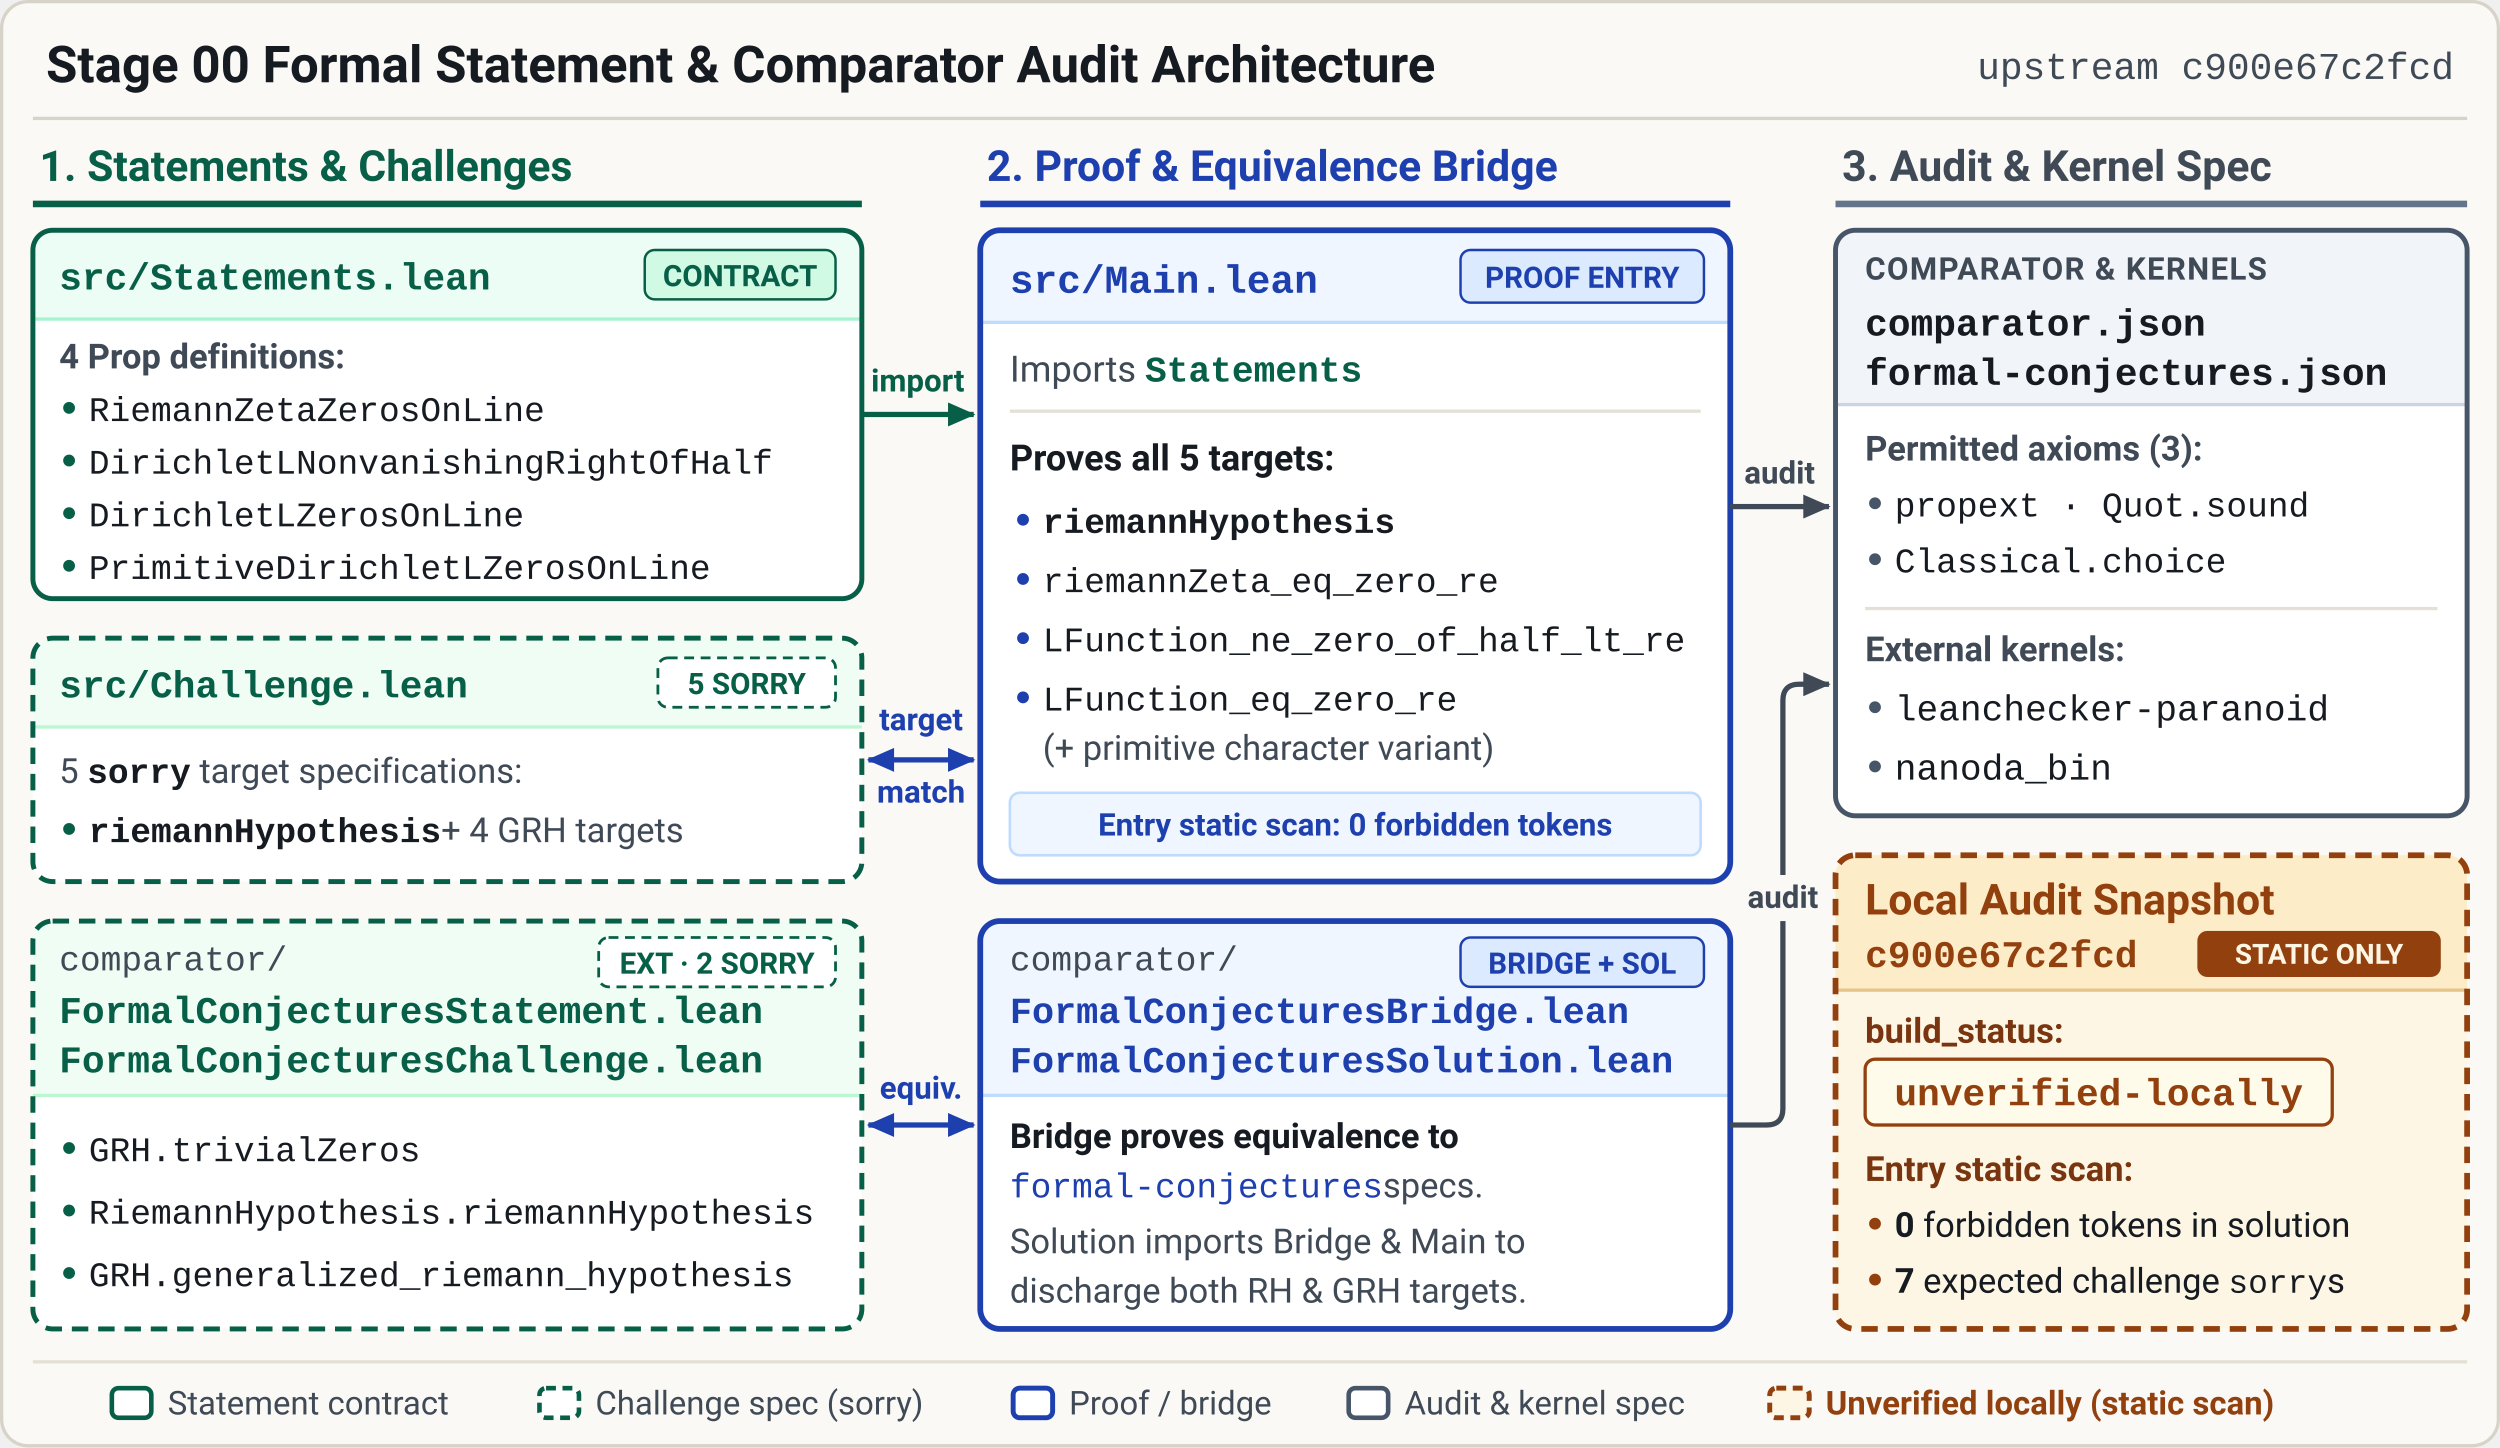
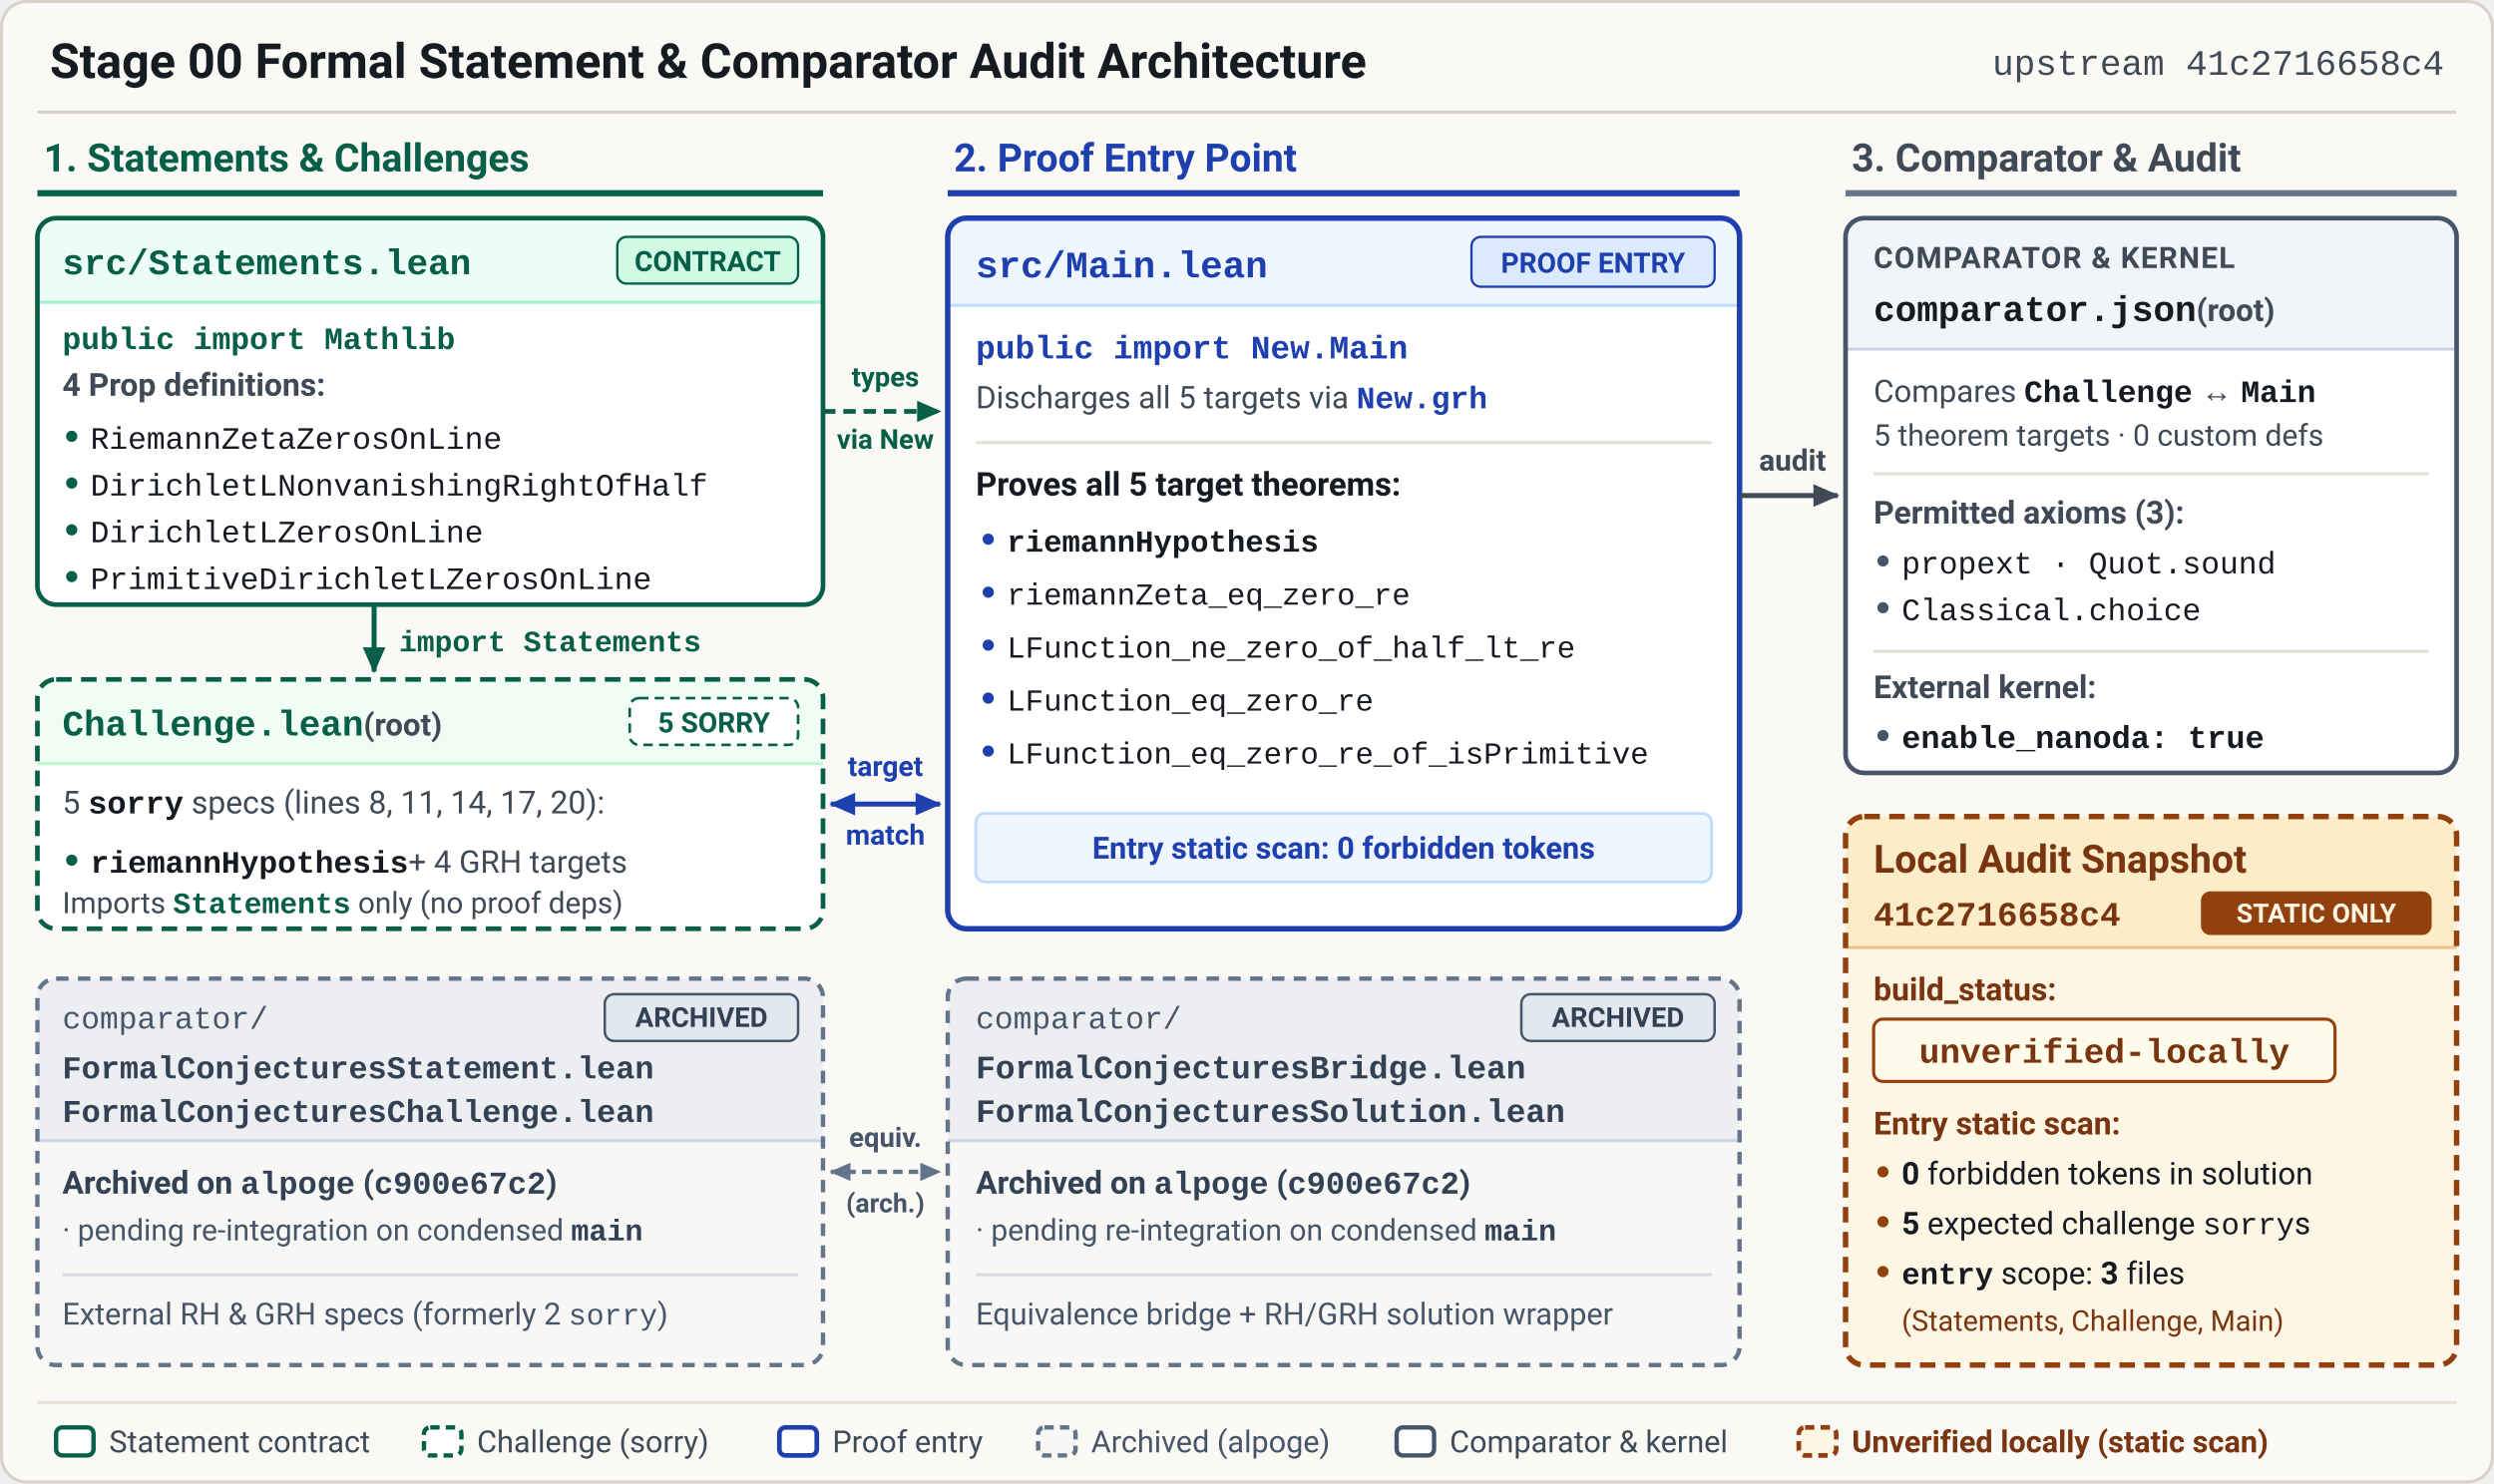
- <svg xmlns="http://www.w3.org/2000/svg" viewBox="0 0 760 440" width="760" height="440" role="img" aria-labelledby="stage00-bridge-title stage00-bridge-desc">
+ <svg xmlns="http://www.w3.org/2000/svg" viewBox="0 0 800 476" width="800" height="476" role="img" aria-labelledby="stage00-bridge-title stage00-bridge-desc">
  <defs>
    <style>
      .sans { font-family: ui-sans-serif, system-ui, -apple-system, 'Segoe UI', Roboto, 'Liberation Sans', 'DejaVu Sans', sans-serif; }
      .mono { font-family: ui-monospace, SFMono-Regular, Menlo, Consolas, 'Liberation Mono', 'DejaVu Sans Mono', monospace; }
    </style>
    <marker id="arrow-green-end" viewBox="0 0 10 10" refX="8.5" refY="5" markerWidth="6.5" markerHeight="6.5" orient="auto">
      <path d="M 1 1.5 L 9 5 L 1 8.5 z" fill="#065f46" />
    </marker>
    <marker id="arrow-cobalt-end" viewBox="0 0 10 10" refX="8.5" refY="5" markerWidth="6.5" markerHeight="6.5" orient="auto">
      <path d="M 1 1.5 L 9 5 L 1 8.5 z" fill="#1e40af" />
    </marker>
    <marker id="arrow-cobalt-start" viewBox="0 0 10 10" refX="1.5" refY="5" markerWidth="6.5" markerHeight="6.5" orient="auto">
      <path d="M 9 1.5 L 1 5 L 9 8.5 z" fill="#1e40af" />
    </marker>
    <marker id="arrow-slate-end" viewBox="0 0 10 10" refX="8.5" refY="5" markerWidth="6.5" markerHeight="6.5" orient="auto">
      <path d="M 1 1.5 L 9 5 L 1 8.5 z" fill="#3f4a56" />
    </marker>
+     <marker id="arrow-muted-end" viewBox="0 0 10 10" refX="8.5" refY="5" markerWidth="6" markerHeight="6" orient="auto">
+       <path d="M 1 1.5 L 9 5 L 1 8.5 z" fill="#64748b" />
+     </marker>
+     <marker id="arrow-muted-start" viewBox="0 0 10 10" refX="1.5" refY="5" markerWidth="6" markerHeight="6" orient="auto">
+       <path d="M 9 1.5 L 1 5 L 9 8.5 z" fill="#64748b" />
+     </marker>
    <clipPath id="clip-1a">
-       <rect x="10" y="70" width="252" height="112" rx="6" />
+       <rect x="12" y="70" width="252" height="124" rx="6" />
    </clipPath>
    <clipPath id="clip-1b">
-       <rect x="10" y="194" width="252" height="74" rx="6" />
+       <rect x="12" y="218" width="252" height="80" rx="6" />
    </clipPath>
    <clipPath id="clip-1c">
-       <rect x="10" y="280" width="252" height="124" rx="6" />
+       <rect x="12" y="314" width="252" height="124" rx="6" />
    </clipPath>
    <clipPath id="clip-2a">
-       <rect x="298" y="70" width="228" height="198" rx="6" />
+       <rect x="304" y="70" width="254" height="228" rx="6" />
    </clipPath>
    <clipPath id="clip-2b">
-       <rect x="298" y="280" width="228" height="124" rx="6" />
+       <rect x="304" y="314" width="254" height="124" rx="6" />
    </clipPath>
    <clipPath id="clip-3a">
-       <rect x="558" y="70" width="192" height="178" rx="6" />
+       <rect x="592" y="70" width="196" height="178" rx="6" />
    </clipPath>
    <clipPath id="clip-3b">
-       <rect x="558" y="260" width="192" height="144" rx="6" />
+       <rect x="592" y="262" width="196" height="176" rx="6" />
    </clipPath>
  </defs>
-   <rect x="0.5" y="0.5" width="759" height="439" rx="8" fill="#faf9f5" stroke="#d8d3c8" stroke-width="1" />
-   <text x="14" y="25" class="sans" font-size="15.5" font-weight="700" fill="#161b22">Stage 00 Formal Statement &amp; Comparator Audit Architecture</text>
-   <text x="746" y="24" class="mono" font-size="11.5" fill="#3f4a56" text-anchor="end">upstream c900e67c2fcd</text>
-   <line x1="10" y1="36" x2="750" y2="36" stroke="#d8d3c8" stroke-width="1" />
+   <rect x="0.5" y="0.5" width="799" height="475" rx="8" fill="#faf9f5" stroke="#d8d3c8" stroke-width="1" />
+   <text x="16" y="25" class="sans" font-size="15.5" font-weight="700" fill="#161b22">Stage 00 Formal Statement &amp; Comparator Audit Architecture</text>
+   <text x="784" y="24" class="mono" font-size="11.5" fill="#3f4a56" text-anchor="end">upstream 41c2716658c4</text>
+   <line x1="12" y1="36" x2="788" y2="36" stroke="#d8d3c8" stroke-width="1" />
  <g id="column-headers">
-     <text x="12" y="55" class="sans" font-size="13" font-weight="700" fill="#065f46">1. Statements &amp; Challenges</text>
-     <line x1="10" y1="62" x2="262" y2="62" stroke="#065f46" stroke-width="2" />
-     <text x="300" y="55" class="sans" font-size="13" font-weight="700" fill="#1e40af">2. Proof &amp; Equivalence Bridge</text>
-     <line x1="298" y1="62" x2="526" y2="62" stroke="#1e40af" stroke-width="2" />
-     <text x="560" y="55" class="sans" font-size="13" font-weight="700" fill="#3f4a56">3. Audit &amp; Kernel Spec</text>
-     <line x1="558" y1="62" x2="750" y2="62" stroke="#64748b" stroke-width="2" />
+     <text x="14" y="55" class="sans" font-size="12.5" font-weight="700" fill="#065f46">1. Statements &amp; Challenges</text>
+     <line x1="12" y1="62" x2="264" y2="62" stroke="#065f46" stroke-width="2" />
+     <text x="306" y="55" class="sans" font-size="12.5" font-weight="700" fill="#1e40af">2. Proof Entry Point</text>
+     <line x1="304" y1="62" x2="558" y2="62" stroke="#1e40af" stroke-width="2" />
+     <text x="594" y="55" class="sans" font-size="12.5" font-weight="700" fill="#3f4a56">3. Comparator &amp; Audit</text>
+     <line x1="592" y1="62" x2="788" y2="62" stroke="#64748b" stroke-width="2" />
  </g>
  <g id="box-1a">
-     <rect x="10" y="70" width="252" height="112" rx="6" fill="#ffffff" />
-     <rect x="10" y="70" width="252" height="27" fill="#ecfdf5" clip-path="url(#clip-1a)" />
-     <line x1="10" y1="97" x2="262" y2="97" stroke="#a7f3d0" stroke-width="1" />
-     <rect x="10" y="70" width="252" height="112" rx="6" fill="none" stroke="#065f46" stroke-width="1.5" />
-     <text x="18" y="88" class="mono" font-size="11.5" font-weight="700" fill="#065f46">src/Statements.lean</text>
-     <rect x="196" y="76" width="58" height="15" rx="3" fill="#d1fae5" stroke="#065f46" stroke-width="0.75" />
-     <text x="225" y="87" class="sans" font-size="9" font-weight="700" fill="#065f46" text-anchor="middle">CONTRACT</text>
-     <text x="18" y="112" class="sans" font-size="10.5" font-weight="600" fill="#3f4a56">4 Prop definitions:</text>
-     <circle cx="21" cy="124" r="1.8" fill="#065f46" />
-     <text x="27" y="128" class="mono" font-size="10.5" fill="#161b22">RiemannZetaZerosOnLine</text>
-     <circle cx="21" cy="140" r="1.8" fill="#065f46" />
-     <text x="27" y="144" class="mono" font-size="10.5" fill="#161b22">DirichletLNonvanishingRightOfHalf</text>
-     <circle cx="21" cy="156" r="1.8" fill="#065f46" />
-     <text x="27" y="160" class="mono" font-size="10.5" fill="#161b22">DirichletLZerosOnLine</text>
-     <circle cx="21" cy="172" r="1.8" fill="#065f46" />
-     <text x="27" y="176" class="mono" font-size="10.5" fill="#161b22">PrimitiveDirichletLZerosOnLine</text>
+     <rect x="12" y="70" width="252" height="124" rx="6" fill="#ffffff" />
+     <rect x="12" y="70" width="252" height="27" fill="#ecfdf5" clip-path="url(#clip-1a)" />
+     <line x1="12" y1="97" x2="264" y2="97" stroke="#a7f3d0" stroke-width="1" />
+     <rect x="12" y="70" width="252" height="124" rx="6" fill="none" stroke="#065f46" stroke-width="1.5" />
+     <text x="20" y="88" class="mono" font-size="11.5" font-weight="700" fill="#065f46">src/Statements.lean</text>
+     <rect x="198" y="76" width="58" height="15" rx="3" fill="#d1fae5" stroke="#065f46" stroke-width="0.75" />
+     <text x="227" y="87" class="sans" font-size="9" font-weight="700" fill="#065f46" text-anchor="middle">CONTRACT</text>
+     <text x="20" y="112" class="mono" font-size="10" font-weight="600" fill="#065f46">public import Mathlib</text>
+     <text x="20" y="127" class="sans" font-size="10.2" font-weight="600" fill="#3f4a56">4 Prop definitions:</text>
+     <circle cx="23" cy="140" r="1.8" fill="#065f46" />
+     <text x="29" y="144" class="mono" font-size="10" fill="#161b22">RiemannZetaZerosOnLine</text>
+     <circle cx="23" cy="155" r="1.8" fill="#065f46" />
+     <text x="29" y="159" class="mono" font-size="10" fill="#161b22">DirichletLNonvanishingRightOfHalf</text>
+     <circle cx="23" cy="170" r="1.8" fill="#065f46" />
+     <text x="29" y="174" class="mono" font-size="10" fill="#161b22">DirichletLZerosOnLine</text>
+     <circle cx="23" cy="185" r="1.8" fill="#065f46" />
+     <text x="29" y="189" class="mono" font-size="10" fill="#161b22">PrimitiveDirichletLZerosOnLine</text>
  </g>
  <g id="box-1b">
-     <rect x="10" y="194" width="252" height="74" rx="6" fill="#ffffff" />
-     <rect x="10" y="194" width="252" height="27" fill="#f0fdf4" clip-path="url(#clip-1b)" />
-     <line x1="10" y1="221" x2="262" y2="221" stroke="#bbf7d0" stroke-width="1" />
-     <rect x="10" y="194" width="252" height="74" rx="6" fill="none" stroke="#065f46" stroke-width="1.5" stroke-dasharray="5,3" />
-     <text x="18" y="212" class="mono" font-size="11.5" font-weight="700" fill="#065f46">src/Challenge.lean</text>
-     <rect x="200" y="200" width="54" height="15" rx="3" fill="#ffffff" stroke="#065f46" stroke-width="0.85" stroke-dasharray="3,2" />
-     <text x="227" y="211" class="sans" font-size="9" font-weight="700" fill="#065f46" text-anchor="middle">5 SORRY</text>
-     <text x="18" y="238" class="sans" font-size="10.5" fill="#3f4a56">5 <tspan class="mono" font-weight="600" fill="#161b22">sorry</tspan> target specifications:</text>
-     <circle cx="21" cy="252" r="1.8" fill="#065f46" />
-     <text x="27" y="256" class="mono" font-size="10.5" font-weight="600" fill="#161b22">riemannHypothesis<tspan class="sans" font-weight="400" fill="#3f4a56"> + 4 GRH targets</tspan>
-     </text>
+     <rect x="12" y="218" width="252" height="80" rx="6" fill="#ffffff" />
+     <rect x="12" y="218" width="252" height="27" fill="#f0fdf4" clip-path="url(#clip-1b)" />
+     <line x1="12" y1="245" x2="264" y2="245" stroke="#bbf7d0" stroke-width="1" />
+     <rect x="12" y="218" width="252" height="80" rx="6" fill="none" stroke="#065f46" stroke-width="1.5" stroke-dasharray="5,3" />
+     <text x="20" y="236" class="mono" font-size="11.5" font-weight="700" fill="#065f46">Challenge.lean<tspan class="sans" font-size="10" font-weight="600" fill="#3f4a56"> (root)</tspan>
+     </text>
+     <rect x="202" y="224" width="54" height="15" rx="3" fill="#ffffff" stroke="#065f46" stroke-width="0.85" stroke-dasharray="3,2" />
+     <text x="229" y="235" class="sans" font-size="9" font-weight="700" fill="#065f46" text-anchor="middle">5 SORRY</text>
+     <text x="20" y="261" class="sans" font-size="10.2" fill="#3f4a56">5 <tspan class="mono" font-weight="600" fill="#161b22">sorry</tspan> specs (lines 8, 11, 14, 17, 20):</text>
+     <circle cx="23" cy="276" r="1.8" fill="#065f46" />
+     <text x="29" y="280" class="mono" font-size="10" font-weight="600" fill="#161b22">riemannHypothesis<tspan class="sans" font-weight="400" fill="#3f4a56"> + 4 GRH targets</tspan>
+     </text>
+     <text x="20" y="293" class="sans" font-size="9.5" fill="#3f4a56">Imports <tspan class="mono" font-weight="600" fill="#065f46">Statements</tspan> only (no proof deps)</text>
  </g>
  <g id="box-1c">
-     <rect x="10" y="280" width="252" height="124" rx="6" fill="#ffffff" />
-     <rect x="10" y="280" width="252" height="53" fill="#f0fdf4" clip-path="url(#clip-1c)" />
-     <line x1="10" y1="333" x2="262" y2="333" stroke="#bbf7d0" stroke-width="1" />
-     <rect x="10" y="280" width="252" height="124" rx="6" fill="none" stroke="#065f46" stroke-width="1.5" stroke-dasharray="5,3" />
-     <text x="18" y="295" class="mono" font-size="10.5" fill="#3f4a56">comparator/</text>
-     <rect x="182" y="285" width="72" height="15" rx="3" fill="#ffffff" stroke="#065f46" stroke-width="0.85" stroke-dasharray="3,2" />
-     <text x="218" y="296" class="sans" font-size="9" font-weight="700" fill="#065f46" text-anchor="middle">EXT · 2 SORRY</text>
-     <text x="18" y="311" class="mono" font-size="11.5" font-weight="700" fill="#065f46">FormalConjecturesStatement.lean</text>
-     <text x="18" y="326" class="mono" font-size="11.5" font-weight="700" fill="#065f46">FormalConjecturesChallenge.lean</text>
-     <circle cx="21" cy="349" r="1.8" fill="#065f46" />
-     <text x="27" y="353" class="mono" font-size="10.5" fill="#161b22">GRH.trivialZeros</text>
-     <circle cx="21" cy="368" r="1.8" fill="#065f46" />
-     <text x="27" y="372" class="mono" font-size="10.5" fill="#161b22">RiemannHypothesis.riemannHypothesis</text>
-     <circle cx="21" cy="387" r="1.8" fill="#065f46" />
-     <text x="27" y="391" class="mono" font-size="10.5" fill="#161b22">GRH.generalized_riemann_hypothesis</text>
+     <rect x="12" y="314" width="252" height="124" rx="6" fill="#f7f7f5" />
+     <rect x="12" y="314" width="252" height="52" fill="#eceef2" clip-path="url(#clip-1c)" />
+     <line x1="12" y1="366" x2="264" y2="366" stroke="#cbd5e1" stroke-width="1" />
+     <rect x="12" y="314" width="252" height="124" rx="6" fill="none" stroke="#64748b" stroke-width="1.4" stroke-dasharray="4,3" />
+     <text x="20" y="330" class="mono" font-size="10" fill="#475569">comparator/</text>
+     <rect x="194" y="319" width="62" height="15" rx="3" fill="#e2e8f0" stroke="#475569" stroke-width="0.8" />
+     <text x="225" y="329.5" class="sans" font-size="8.8" font-weight="700" fill="#334155" text-anchor="middle">ARCHIVED</text>
+     <text x="20" y="346" class="mono" font-size="10.2" font-weight="700" fill="#334155">FormalConjecturesStatement.lean</text>
+     <text x="20" y="360" class="mono" font-size="10.2" font-weight="700" fill="#334155">FormalConjecturesChallenge.lean</text>
+     <text x="20" y="383" class="sans" font-size="10.2" font-weight="600" fill="#334155">Archived on <tspan class="mono" font-weight="700">alpoge</tspan> (<tspan class="mono" font-weight="700">c900e67c2</tspan>)</text>
+     <text x="20" y="398" class="sans" font-size="9.6" fill="#475569">· pending re-integration on condensed <tspan class="mono" font-weight="700" fill="#334155">main</tspan>
+     </text>
+     <line x1="20" y1="409" x2="256" y2="409" stroke="#d8dce2" stroke-width="1" />
+     <text x="20" y="425" class="sans" font-size="9.8" fill="#475569">External RH &amp; GRH specs (formerly 2 <tspan class="mono" font-size="9.5">sorry</tspan>)</text>
  </g>
  <g id="box-2a">
-     <rect x="298" y="70" width="228" height="198" rx="6" fill="#ffffff" />
-     <rect x="298" y="70" width="228" height="28" fill="#eff6ff" clip-path="url(#clip-2a)" />
-     <line x1="298" y1="98" x2="526" y2="98" stroke="#bfdbfe" stroke-width="1" />
-     <rect x="298" y="70" width="228" height="198" rx="6" fill="none" stroke="#1e40af" stroke-width="1.75" />
-     <text x="307" y="89" class="mono" font-size="12" font-weight="700" fill="#1e40af">src/Main.lean</text>
-     <rect x="444" y="76" width="74" height="16" rx="3" fill="#dbeafe" stroke="#1e40af" stroke-width="0.75" />
-     <text x="481" y="87.5" class="sans" font-size="9" font-weight="700" fill="#1e40af" text-anchor="middle">PROOF ENTRY</text>
-     <text x="307" y="116" class="sans" font-size="11" fill="#3f4a56">Imports <tspan class="mono" font-weight="600" fill="#065f46">Statements</tspan>
-     </text>
-     <line x1="307" y1="125" x2="517" y2="125" stroke="#e5e0d5" stroke-width="1" />
-     <text x="307" y="143" class="sans" font-size="11" font-weight="700" fill="#161b22">Proves all 5 targets:</text>
-     <circle cx="311" cy="158" r="1.8" fill="#1e40af" />
-     <text x="317" y="162" class="mono" font-size="10.5" font-weight="600" fill="#161b22">riemannHypothesis</text>
-     <circle cx="311" cy="176" r="1.8" fill="#1e40af" />
-     <text x="317" y="180" class="mono" font-size="10.5" fill="#161b22">riemannZeta_eq_zero_re</text>
-     <circle cx="311" cy="194" r="1.8" fill="#1e40af" />
-     <text x="317" y="198" class="mono" font-size="10.5" fill="#161b22">LFunction_ne_zero_of_half_lt_re</text>
-     <circle cx="311" cy="212" r="1.8" fill="#1e40af" />
-     <text x="317" y="216" class="mono" font-size="10.5" fill="#161b22">LFunction_eq_zero_re</text>
-     <text x="317" y="231" class="sans" font-size="10.5" fill="#3f4a56">(+ primitive character variant)</text>
-     <rect x="307" y="241" width="210" height="19" rx="3" fill="#eff6ff" stroke="#bfdbfe" stroke-width="0.8" />
-     <text x="412" y="254" class="sans" font-size="9.5" font-weight="600" fill="#1e40af" text-anchor="middle">Entry static scan: 0 forbidden tokens</text>
+     <rect x="304" y="70" width="254" height="228" rx="6" fill="#ffffff" />
+     <rect x="304" y="70" width="254" height="28" fill="#eff6ff" clip-path="url(#clip-2a)" />
+     <line x1="304" y1="98" x2="558" y2="98" stroke="#bfdbfe" stroke-width="1" />
+     <rect x="304" y="70" width="254" height="228" rx="6" fill="none" stroke="#1e40af" stroke-width="1.75" />
+     <text x="313" y="89" class="mono" font-size="12" font-weight="700" fill="#1e40af">src/Main.lean</text>
+     <rect x="472" y="76" width="78" height="16" rx="3" fill="#dbeafe" stroke="#1e40af" stroke-width="0.75" />
+     <text x="511" y="87.5" class="sans" font-size="9" font-weight="700" fill="#1e40af" text-anchor="middle">PROOF ENTRY</text>
+     <text x="313" y="115" class="mono" font-size="10.5" font-weight="700" fill="#1e40af">public import New.Main</text>
+     <text x="313" y="131" class="sans" font-size="10" fill="#3f4a56">Discharges all 5 targets via <tspan class="mono" font-weight="700" fill="#1e40af">New.grh</tspan>
+     </text>
+     <line x1="313" y1="142" x2="549" y2="142" stroke="#e5e0d5" stroke-width="1" />
+     <text x="313" y="159" class="sans" font-size="10.5" font-weight="700" fill="#161b22">Proves all 5 target theorems:</text>
+     <circle cx="317" cy="173" r="1.8" fill="#1e40af" />
+     <text x="323" y="177" class="mono" font-size="9.8" font-weight="600" fill="#161b22">riemannHypothesis</text>
+     <circle cx="317" cy="190" r="1.8" fill="#1e40af" />
+     <text x="323" y="194" class="mono" font-size="9.8" fill="#161b22">riemannZeta_eq_zero_re</text>
+     <circle cx="317" cy="207" r="1.8" fill="#1e40af" />
+     <text x="323" y="211" class="mono" font-size="9.8" fill="#161b22">LFunction_ne_zero_of_half_lt_re</text>
+     <circle cx="317" cy="224" r="1.8" fill="#1e40af" />
+     <text x="323" y="228" class="mono" font-size="9.8" fill="#161b22">LFunction_eq_zero_re</text>
+     <circle cx="317" cy="241" r="1.8" fill="#1e40af" />
+     <text x="323" y="245" class="mono" font-size="9.8" fill="#161b22">LFunction_eq_zero_re_of_isPrimitive</text>
+     <rect x="313" y="261" width="236" height="22" rx="3" fill="#eff6ff" stroke="#bfdbfe" stroke-width="0.9" />
+     <text x="431" y="275.5" class="sans" font-size="9.8" font-weight="600" fill="#1e40af" text-anchor="middle">Entry static scan: 0 forbidden tokens</text>
  </g>
  <g id="box-2b">
-     <rect x="298" y="280" width="228" height="124" rx="6" fill="#ffffff" />
-     <rect x="298" y="280" width="228" height="53" fill="#eff6ff" clip-path="url(#clip-2b)" />
-     <line x1="298" y1="333" x2="526" y2="333" stroke="#bfdbfe" stroke-width="1" />
-     <rect x="298" y="280" width="228" height="124" rx="6" fill="none" stroke="#1e40af" stroke-width="1.75" />
-     <text x="307" y="295" class="mono" font-size="10.5" fill="#3f4a56">comparator/</text>
-     <rect x="444" y="285" width="74" height="15" rx="3" fill="#dbeafe" stroke="#1e40af" stroke-width="0.75" />
-     <text x="481" y="296" class="sans" font-size="9" font-weight="700" fill="#1e40af" text-anchor="middle">BRIDGE + SOL</text>
-     <text x="307" y="311" class="mono" font-size="11.2" font-weight="700" fill="#1e40af">FormalConjecturesBridge.lean</text>
-     <text x="307" y="326" class="mono" font-size="11.2" font-weight="700" fill="#1e40af">FormalConjecturesSolution.lean</text>
-     <text x="307" y="349" class="sans" font-size="10.5" font-weight="700" fill="#161b22">Bridge proves equivalence to</text>
-     <text x="307" y="364" class="mono" font-size="10.5" fill="#1e40af">formal-conjectures<tspan class="sans" fill="#3f4a56"> specs.</tspan>
-     </text>
-     <text x="307" y="381" class="sans" font-size="10.5" fill="#3f4a56">Solution imports Bridge &amp; Main to</text>
-     <text x="307" y="396" class="sans" font-size="10.5" fill="#3f4a56">discharge both RH &amp; GRH targets.</text>
+     <rect x="304" y="314" width="254" height="124" rx="6" fill="#f7f7f5" />
+     <rect x="304" y="314" width="254" height="52" fill="#eceef2" clip-path="url(#clip-2b)" />
+     <line x1="304" y1="366" x2="558" y2="366" stroke="#cbd5e1" stroke-width="1" />
+     <rect x="304" y="314" width="254" height="124" rx="6" fill="none" stroke="#64748b" stroke-width="1.4" stroke-dasharray="4,3" />
+     <text x="313" y="330" class="mono" font-size="10" fill="#475569">comparator/</text>
+     <rect x="488" y="319" width="62" height="15" rx="3" fill="#e2e8f0" stroke="#475569" stroke-width="0.8" />
+     <text x="519" y="329.5" class="sans" font-size="8.8" font-weight="700" fill="#334155" text-anchor="middle">ARCHIVED</text>
+     <text x="313" y="346" class="mono" font-size="10.5" font-weight="700" fill="#334155">FormalConjecturesBridge.lean</text>
+     <text x="313" y="360" class="mono" font-size="10.5" font-weight="700" fill="#334155">FormalConjecturesSolution.lean</text>
+     <text x="313" y="383" class="sans" font-size="10.2" font-weight="600" fill="#334155">Archived on <tspan class="mono" font-weight="700">alpoge</tspan> (<tspan class="mono" font-weight="700">c900e67c2</tspan>)</text>
+     <text x="313" y="398" class="sans" font-size="9.6" fill="#475569">· pending re-integration on condensed <tspan class="mono" font-weight="700" fill="#334155">main</tspan>
+     </text>
+     <line x1="313" y1="409" x2="549" y2="409" stroke="#d8dce2" stroke-width="1" />
+     <text x="313" y="425" class="sans" font-size="9.8" fill="#475569">Equivalence bridge + RH/GRH solution wrapper</text>
  </g>
  <g id="box-3a">
-     <rect x="558" y="70" width="192" height="178" rx="6" fill="#ffffff" />
-     <rect x="558" y="70" width="192" height="53" fill="#f1f5f9" clip-path="url(#clip-3a)" />
-     <line x1="558" y1="123" x2="750" y2="123" stroke="#cbd5e1" stroke-width="1" />
-     <rect x="558" y="70" width="192" height="178" rx="6" fill="none" stroke="#475569" stroke-width="1.5" />
-     <text x="567" y="85" class="sans" font-size="9.5" font-weight="700" fill="#3f4a56" letter-spacing="0.4">COMPARATOR &amp; KERNELS</text>
-     <text x="567" y="102" class="mono" font-size="11.5" font-weight="700" fill="#161b22">comparator.json</text>
-     <text x="567" y="117" class="mono" font-size="11.5" font-weight="700" fill="#161b22">formal-conjectures.json</text>
-     <text x="567" y="140" class="sans" font-size="10.5" font-weight="700" fill="#3f4a56">Permitted axioms (3):</text>
-     <circle cx="570" cy="153" r="1.8" fill="#475569" />
-     <text x="576" y="157" class="mono" font-size="10.5" fill="#161b22">propext · Quot.sound</text>
-     <circle cx="570" cy="170" r="1.8" fill="#475569" />
-     <text x="576" y="174" class="mono" font-size="10.5" fill="#161b22">Classical.choice</text>
-     <line x1="567" y1="185" x2="741" y2="185" stroke="#e5e0d5" stroke-width="1" />
-     <text x="567" y="201" class="sans" font-size="10.5" font-weight="700" fill="#3f4a56">External kernels:</text>
-     <circle cx="570" cy="215" r="1.8" fill="#475569" />
-     <text x="576" y="219" class="mono" font-size="11" fill="#161b22">leanchecker-paranoid</text>
-     <circle cx="570" cy="233" r="1.8" fill="#475569" />
-     <text x="576" y="237" class="mono" font-size="11" fill="#161b22">nanoda_bin</text>
+     <rect x="592" y="70" width="196" height="178" rx="6" fill="#ffffff" />
+     <rect x="592" y="70" width="196" height="42" fill="#f1f5f9" clip-path="url(#clip-3a)" />
+     <line x1="592" y1="112" x2="788" y2="112" stroke="#cbd5e1" stroke-width="1" />
+     <rect x="592" y="70" width="196" height="178" rx="6" fill="none" stroke="#475569" stroke-width="1.5" />
+     <text x="601" y="86" class="sans" font-size="9.5" font-weight="700" fill="#3f4a56" letter-spacing="0.4">COMPARATOR &amp; KERNEL</text>
+     <text x="601" y="103" class="mono" font-size="11.5" font-weight="700" fill="#161b22">comparator.json<tspan class="sans" font-size="10" font-weight="600" fill="#3f4a56"> (root)</tspan>
+     </text>
+     <text x="601" y="129" class="sans" font-size="10" fill="#3f4a56">Compares <tspan class="mono" font-weight="700" fill="#161b22">Challenge</tspan> ↔ <tspan class="mono" font-weight="700" fill="#161b22">Main</tspan>
+     </text>
+     <text x="601" y="143" class="sans" font-size="9.6" fill="#3f4a56">5 theorem targets · 0 custom defs</text>
+     <line x1="601" y1="152" x2="779" y2="152" stroke="#e5e0d5" stroke-width="1" />
+     <text x="601" y="168" class="sans" font-size="10.2" font-weight="700" fill="#3f4a56">Permitted axioms (3):</text>
+     <circle cx="604" cy="180" r="1.8" fill="#475569" />
+     <text x="610" y="184" class="mono" font-size="10" fill="#161b22">propext · Quot.sound</text>
+     <circle cx="604" cy="195" r="1.8" fill="#475569" />
+     <text x="610" y="199" class="mono" font-size="10" fill="#161b22">Classical.choice</text>
+     <line x1="601" y1="209" x2="779" y2="209" stroke="#e5e0d5" stroke-width="1" />
+     <text x="601" y="224" class="sans" font-size="10.2" font-weight="700" fill="#3f4a56">External kernel:</text>
+     <circle cx="604" cy="236" r="1.8" fill="#475569" />
+     <text x="610" y="240" class="mono" font-size="10.2" font-weight="600" fill="#161b22">enable_nanoda: true</text>
  </g>
  <g id="box-3b">
-     <rect x="558" y="260" width="192" height="144" rx="6" fill="#fef6e4" />
-     <rect x="558" y="260" width="192" height="41" fill="#fdecc8" clip-path="url(#clip-3b)" />
-     <line x1="558" y1="301" x2="750" y2="301" stroke="#e6c48a" stroke-width="1" />
-     <rect x="558" y="260" width="192" height="144" rx="6" fill="none" stroke="#92400e" stroke-width="1.75" stroke-dasharray="5,3" />
-     <text x="567" y="278" class="sans" font-size="13" font-weight="700" fill="#92400e">Local Audit Snapshot</text>
-     <text x="567" y="294" class="mono" font-size="11.5" font-weight="700" fill="#92400e">c900e67c2fcd</text>
-     <rect x="668" y="283" width="74" height="14" rx="3" fill="#92400e" />
-     <text x="705" y="293" class="sans" font-size="8.5" font-weight="700" fill="#fef6e4" text-anchor="middle">STATIC ONLY</text>
-     <text x="567" y="317" class="sans" font-size="10.5" font-weight="600" fill="#78350f">build_status:</text>
-     <rect x="567" y="322" width="142" height="20" rx="3" fill="#fffbeb" stroke="#92400e" stroke-width="1" />
-     <text x="638" y="336" class="mono" font-size="11.5" font-weight="700" fill="#92400e" text-anchor="middle">unverified-locally</text>
-     <text x="567" y="359" class="sans" font-size="10.5" font-weight="700" fill="#78350f">Entry static scan:</text>
-     <circle cx="570" cy="372" r="1.8" fill="#92400e" />
-     <text x="576" y="376" class="sans" font-size="10.5" fill="#161b22">
+     <rect x="592" y="262" width="196" height="176" rx="6" fill="#fef6e4" />
+     <rect x="592" y="262" width="196" height="42" fill="#fdecc8" clip-path="url(#clip-3b)" />
+     <line x1="592" y1="304" x2="788" y2="304" stroke="#e6c48a" stroke-width="1" />
+     <rect x="592" y="262" width="196" height="176" rx="6" fill="none" stroke="#92400e" stroke-width="1.75" stroke-dasharray="5,3" />
+     <text x="601" y="280" class="sans" font-size="12.5" font-weight="700" fill="#78350f">Local Audit Snapshot</text>
+     <text x="601" y="297" class="mono" font-size="11" font-weight="700" fill="#78350f">41c2716658c4</text>
+     <rect x="706" y="286" width="74" height="14" rx="3" fill="#92400e" />
+     <text x="743" y="296" class="sans" font-size="8.5" font-weight="700" fill="#fef6e4" text-anchor="middle">STATIC ONLY</text>
+     <text x="601" y="321" class="sans" font-size="10.2" font-weight="700" fill="#78350f">build_status:</text>
+     <rect x="601" y="327" width="148" height="20" rx="3" fill="#fffbeb" stroke="#92400e" stroke-width="1" />
+     <text x="675" y="341" class="mono" font-size="11" font-weight="700" fill="#78350f" text-anchor="middle">unverified-locally</text>
+     <text x="601" y="364" class="sans" font-size="10.2" font-weight="700" fill="#78350f">Entry static scan:</text>
+     <circle cx="604" cy="376" r="1.8" fill="#92400e" />
+     <text x="610" y="380" class="sans" font-size="10" fill="#161b22">
      <tspan font-weight="700">0</tspan> forbidden tokens in solution</text>
-     <circle cx="570" cy="389" r="1.8" fill="#92400e" />
-     <text x="576" y="393" class="sans" font-size="10.5" fill="#161b22">
-       <tspan font-weight="700">7</tspan> expected challenge <tspan class="mono" font-size="10">sorry</tspan>s</text>
+     <circle cx="604" cy="392" r="1.8" fill="#92400e" />
+     <text x="610" y="396" class="sans" font-size="10" fill="#161b22">
+       <tspan font-weight="700">5</tspan> expected challenge <tspan class="mono" font-size="9.8">sorry</tspan>s</text>
+     <circle cx="604" cy="408" r="1.8" fill="#92400e" />
+     <text x="610" y="412" class="sans" font-size="10" fill="#161b22">
+       <tspan class="mono" font-size="9.8" font-weight="700">entry</tspan> scope: <tspan font-weight="700">3</tspan> files</text>
+     <text x="610" y="427" class="sans" font-size="9.2" fill="#78350f">(Statements, Challenge, Main)</text>
  </g>
  <g id="arrows">
-     <line x1="262" y1="126" x2="296" y2="126" stroke="#065f46" stroke-width="1.6" marker-end="url(#arrow-green-end)" />
-     <text x="279" y="119" class="sans" font-size="9.5" font-weight="700" fill="#065f46" text-anchor="middle">import</text>
-     <line x1="264" y1="231" x2="296" y2="231" stroke="#1e40af" stroke-width="1.6" marker-start="url(#arrow-cobalt-start)" marker-end="url(#arrow-cobalt-end)" />
-     <text x="280" y="222" class="sans" font-size="9.5" font-weight="700" fill="#1e40af" text-anchor="middle">target</text>
-     <text x="280" y="244" class="sans" font-size="9.5" font-weight="700" fill="#1e40af" text-anchor="middle">match</text>
-     <line x1="264" y1="342" x2="296" y2="342" stroke="#1e40af" stroke-width="1.6" marker-start="url(#arrow-cobalt-start)" marker-end="url(#arrow-cobalt-end)" />
-     <text x="280" y="334" class="sans" font-size="9.5" font-weight="700" fill="#1e40af" text-anchor="middle">equiv.</text>
-     <line x1="526" y1="154" x2="556" y2="154" stroke="#3f4a56" stroke-width="1.6" marker-end="url(#arrow-slate-end)" />
-     <text x="541" y="147" class="sans" font-size="9.5" font-weight="700" fill="#3f4a56" text-anchor="middle">audit</text>
-     <path d="M 526 342 H 537 Q 542 342 542 337 V 213 Q 542 208 547 208 H 556" fill="none" stroke="#3f4a56" stroke-width="1.6" marker-end="url(#arrow-slate-end)" />
-     <rect x="528" y="266" width="28" height="14" rx="2" fill="#faf9f5" />
-     <text x="542" y="276" class="sans" font-size="9.5" font-weight="700" fill="#3f4a56" text-anchor="middle">audit</text>
+     <line x1="120" y1="194" x2="120" y2="215.5" stroke="#065f46" stroke-width="1.6" marker-end="url(#arrow-green-end)" />
+     <text x="128" y="209" class="mono" font-size="9.5" font-weight="700" fill="#065f46">import Statements</text>
+     <line x1="264" y1="132" x2="301.5" y2="132" stroke="#065f46" stroke-width="1.5" stroke-dasharray="4,2.5" marker-end="url(#arrow-green-end)" />
+     <text x="284" y="124" class="sans" font-size="8.8" font-weight="700" fill="#065f46" text-anchor="middle">types</text>
+     <text x="284" y="144" class="sans" font-size="8.8" font-weight="700" fill="#065f46" text-anchor="middle">via New</text>
+     <line x1="266.5" y1="258" x2="301.5" y2="258" stroke="#1e40af" stroke-width="1.6" marker-start="url(#arrow-cobalt-start)" marker-end="url(#arrow-cobalt-end)" />
+     <text x="284" y="249" class="sans" font-size="9" font-weight="700" fill="#1e40af" text-anchor="middle">target</text>
+     <text x="284" y="271" class="sans" font-size="9" font-weight="700" fill="#1e40af" text-anchor="middle">match</text>
+     <line x1="266.5" y1="376" x2="301.5" y2="376" stroke="#64748b" stroke-width="1.4" stroke-dasharray="3,2" marker-start="url(#arrow-muted-start)" marker-end="url(#arrow-muted-end)" />
+     <text x="284" y="368" class="sans" font-size="8.8" font-weight="700" fill="#475569" text-anchor="middle">equiv.</text>
+     <text x="284" y="389" class="sans" font-size="8.5" font-weight="600" fill="#475569" text-anchor="middle">(arch.)</text>
+     <line x1="558" y1="159" x2="589.5" y2="159" stroke="#3f4a56" stroke-width="1.6" marker-end="url(#arrow-slate-end)" />
+     <text x="575" y="151" class="sans" font-size="9.5" font-weight="700" fill="#3f4a56" text-anchor="middle">audit</text>
  </g>
  <g id="legend">
-     <line x1="10" y1="414" x2="750" y2="414" stroke="#e5e0d5" stroke-width="1" />
-     <rect x="34" y="422" width="12" height="9" rx="2" fill="#ffffff" stroke="#065f46" stroke-width="1.4" />
-     <text x="51" y="430" class="sans" font-size="10" fill="#3f4a56">Statement contract</text>
-     <rect x="164" y="422" width="12" height="9" rx="2" fill="#ffffff" stroke="#065f46" stroke-width="1.4" stroke-dasharray="3,2" />
-     <text x="181" y="430" class="sans" font-size="10" fill="#3f4a56">Challenge spec (sorry)</text>
-     <rect x="308" y="422" width="12" height="9" rx="2" fill="#ffffff" stroke="#1e40af" stroke-width="1.5" />
-     <text x="325" y="430" class="sans" font-size="10" fill="#3f4a56">Proof / bridge</text>
-     <rect x="410" y="422" width="12" height="9" rx="2" fill="#ffffff" stroke="#475569" stroke-width="1.4" />
-     <text x="427" y="430" class="sans" font-size="10" fill="#3f4a56">Audit &amp; kernel spec</text>
-     <rect x="538" y="422" width="12" height="9" rx="2" fill="#fef6e4" stroke="#92400e" stroke-width="1.5" stroke-dasharray="3,2" />
-     <text x="555" y="430" class="sans" font-size="10" fill="#92400e" font-weight="600">Unverified locally (static scan)</text>
+     <line x1="12" y1="450" x2="788" y2="450" stroke="#e5e0d5" stroke-width="1" />
+     <rect x="18" y="458" width="12" height="9" rx="2" fill="#ffffff" stroke="#065f46" stroke-width="1.4" />
+     <text x="35" y="466" class="sans" font-size="9.8" fill="#3f4a56">Statement contract</text>
+     <rect x="136" y="458" width="12" height="9" rx="2" fill="#ffffff" stroke="#065f46" stroke-width="1.4" stroke-dasharray="3,2" />
+     <text x="153" y="466" class="sans" font-size="9.8" fill="#3f4a56">Challenge (sorry)</text>
+     <rect x="250" y="458" width="12" height="9" rx="2" fill="#ffffff" stroke="#1e40af" stroke-width="1.5" />
+     <text x="267" y="466" class="sans" font-size="9.8" fill="#3f4a56">Proof entry</text>
+     <rect x="333" y="458" width="12" height="9" rx="2" fill="#f7f7f5" stroke="#64748b" stroke-width="1.4" stroke-dasharray="3,2" />
+     <text x="350" y="466" class="sans" font-size="9.8" fill="#475569">Archived (alpoge)</text>
+     <rect x="448" y="458" width="12" height="9" rx="2" fill="#ffffff" stroke="#475569" stroke-width="1.4" />
+     <text x="465" y="466" class="sans" font-size="9.8" fill="#3f4a56">Comparator &amp; kernel</text>
+     <rect x="577" y="458" width="12" height="9" rx="2" fill="#fef6e4" stroke="#92400e" stroke-width="1.5" stroke-dasharray="3,2" />
+     <text x="594" y="466" class="sans" font-size="9.8" fill="#78350f" font-weight="600">Unverified locally (static scan)</text>
  </g>
</svg>
